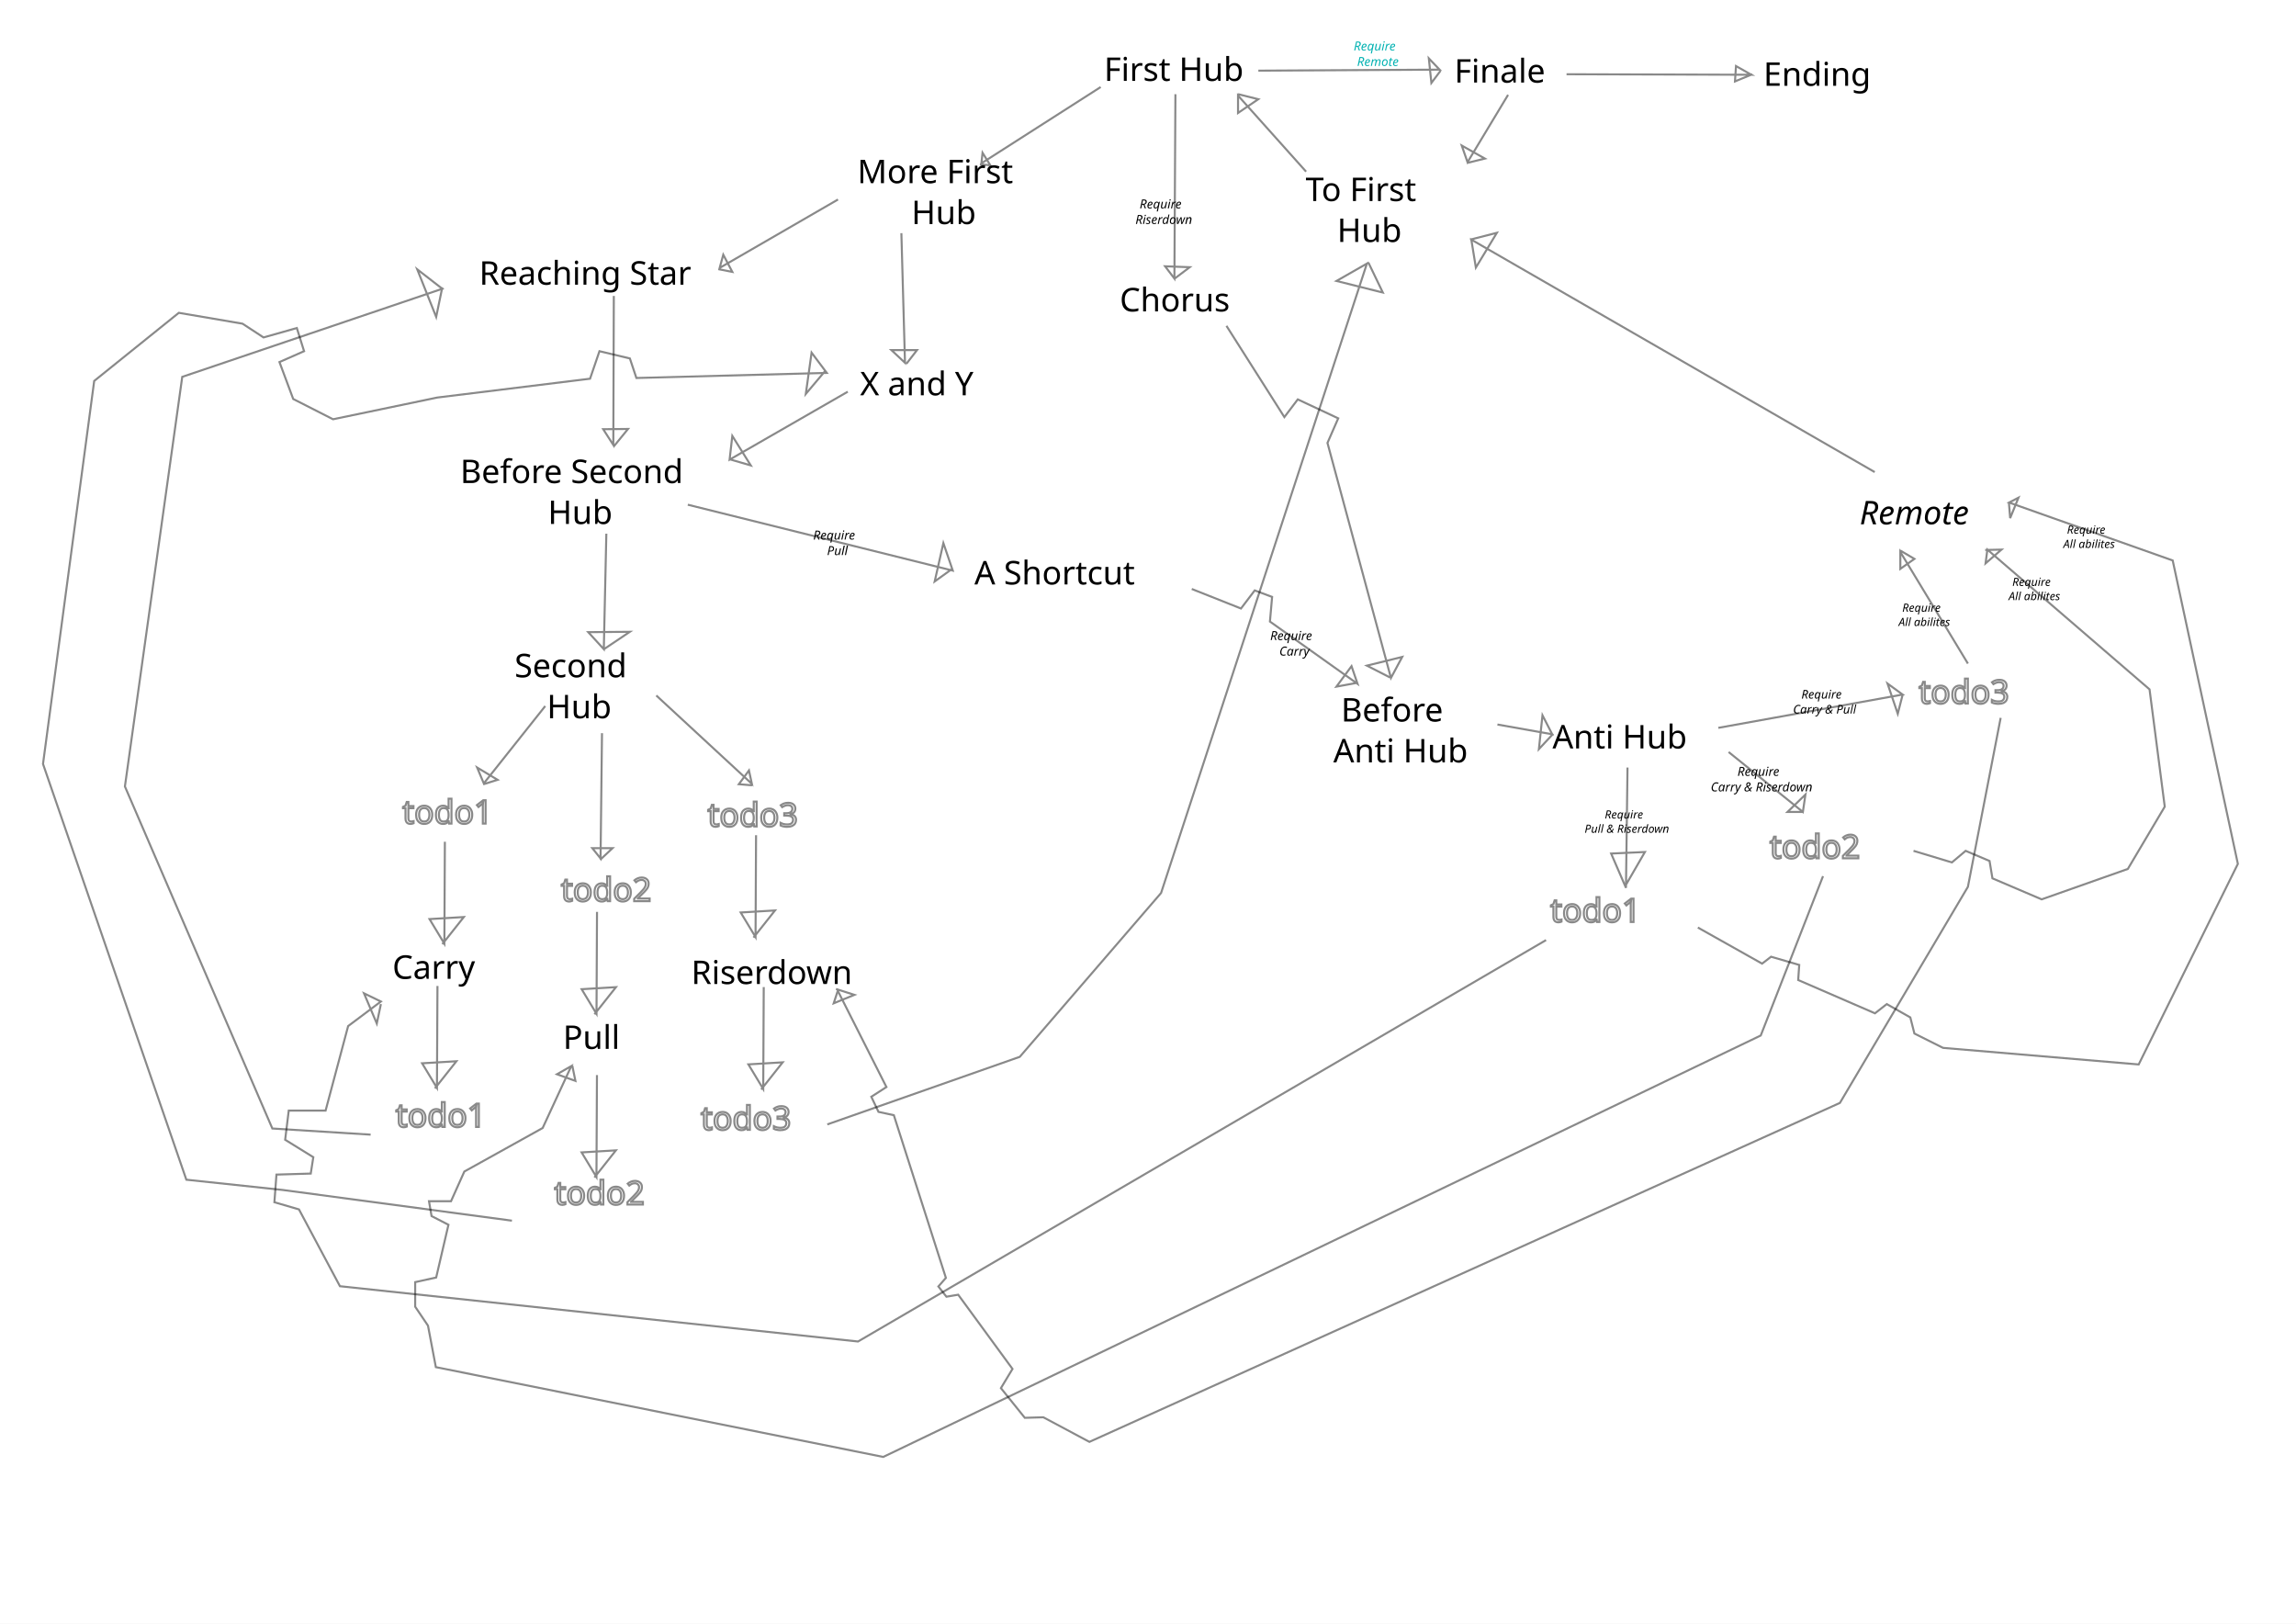
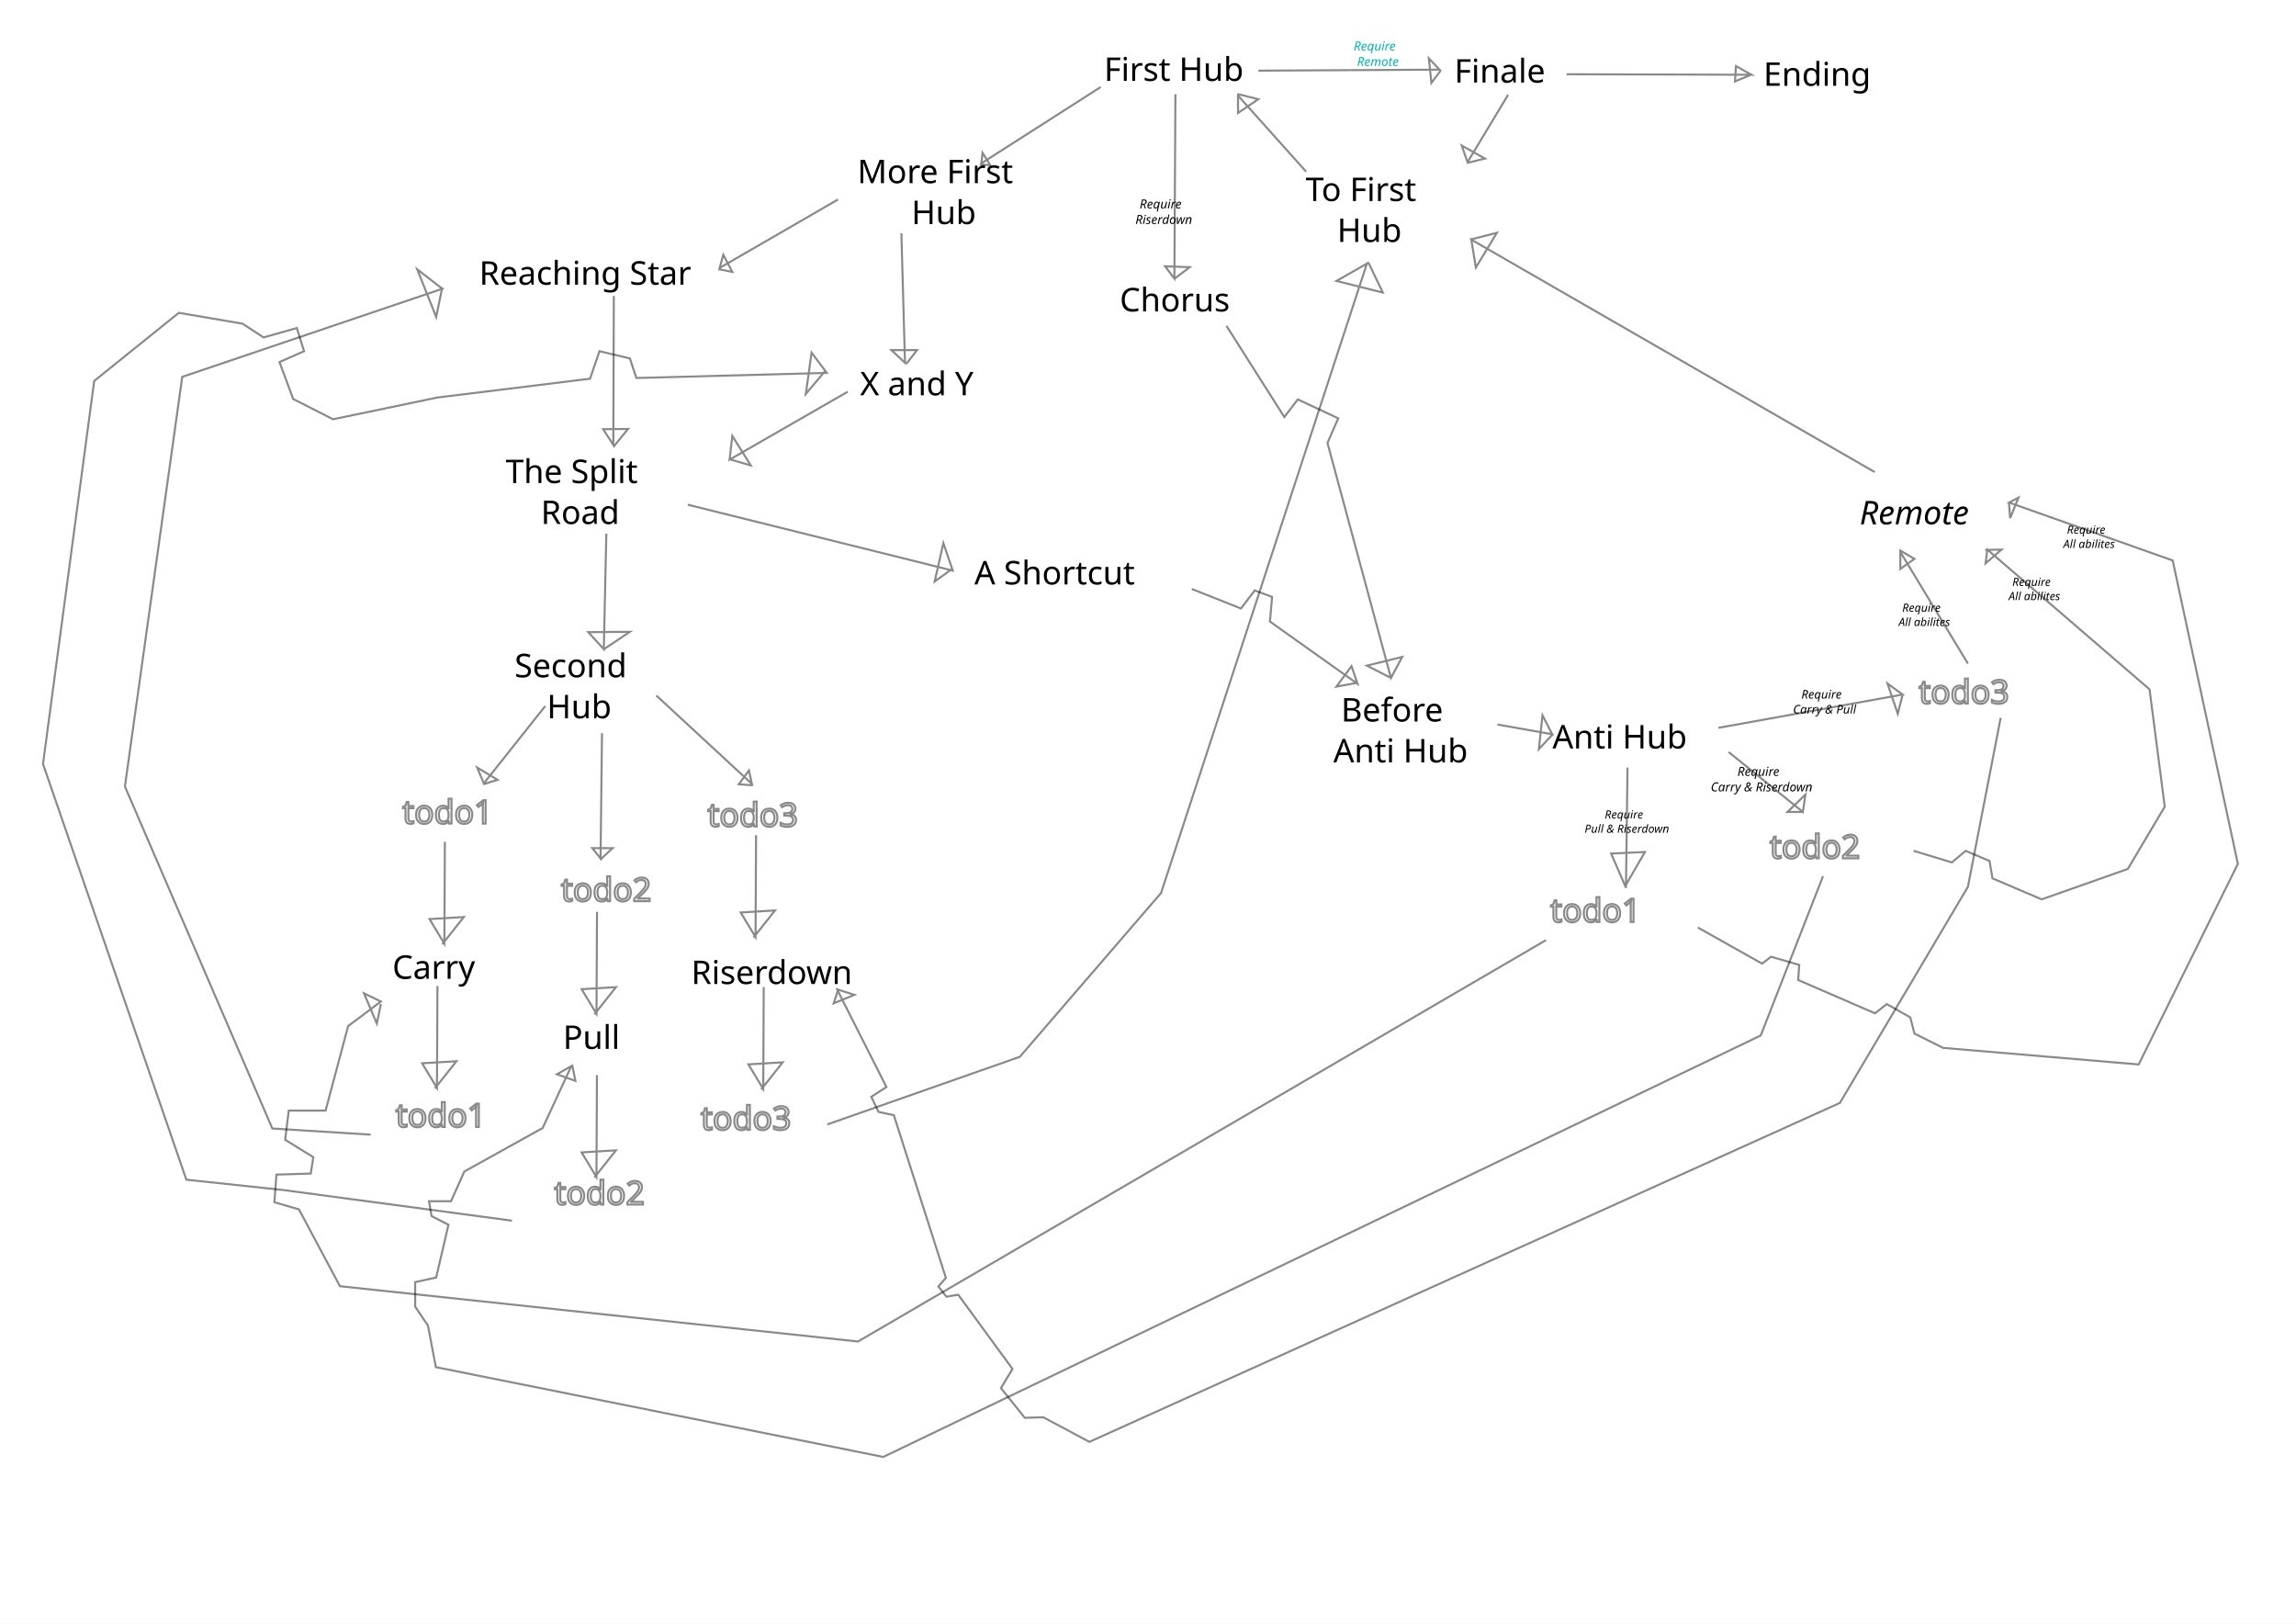
<svg xmlns="http://www.w3.org/2000/svg" width="297mm" height="210mm" viewBox="0 0 297 210" version="1.1" id="svg1">
  <defs id="defs1">
    <linearGradient id="swatch6">
      <stop style="stop-color:#000000;stop-opacity:1;" offset="0" id="stop6" />
    </linearGradient>
    <linearGradient id="swatch184">
      <stop style="stop-color:#000000;stop-opacity:1;" offset="0" id="stop184" />
    </linearGradient>
    <linearGradient id="swatch44">
      <stop style="stop-color:#000000;stop-opacity:1;" offset="0" id="stop44" />
    </linearGradient>
    <linearGradient id="swatch38">
      <stop style="stop-color:#000000;stop-opacity:1;" offset="0" id="stop38" />
    </linearGradient>
  </defs>
  <g id="layer2" style="mix-blend-mode:normal">
    <rect style="fill:#ffffff;fill-opacity:1;stroke:none;stroke-width:8.779;stroke-opacity:1;paint-order:stroke fill markers" id="rect57" width="297" height="209.997" x="0.001" y="0.002" />
  </g>
  <g id="layer1" style="opacity:1">
    <text xml:space="preserve" style="font-style:normal;font-variant:normal;font-weight:normal;font-stretch:normal;font-size:4.233px;font-family:sans-serif;-inkscape-font-specification:sans-serif;writing-mode:lr-tb;direction:ltr;fill:#000000;fill-opacity:1;stroke:none;stroke-width:0.265;stroke-opacity:1" x="142.817" y="10.458" id="text12">
      <tspan id="tspan12" style="stroke-width:0.265" x="142.817" y="10.458">First Hub</tspan>
      <tspan style="stroke-width:0.265" x="142.817" y="15.749" id="tspan13" />
    </text>
    <text xml:space="preserve" style="font-style:normal;font-variant:normal;font-weight:normal;font-stretch:normal;font-size:4.233px;font-family:sans-serif;-inkscape-font-specification:sans-serif;writing-mode:lr-tb;direction:ltr;fill:#000000;fill-opacity:1;stroke:none;stroke-width:0.265;stroke-opacity:1" x="188.13" y="10.677" id="text14">
      <tspan id="tspan14" style="stroke-width:0.265" x="188.13" y="10.677">Finale</tspan>
    </text>
    <text xml:space="preserve" style="font-style:normal;font-variant:normal;font-weight:normal;font-stretch:normal;font-size:4.233px;font-family:sans-serif;-inkscape-font-specification:sans-serif;writing-mode:lr-tb;direction:ltr;fill:#000000;fill-opacity:1;stroke:none;stroke-width:0.265;stroke-opacity:1" x="228.112" y="11.093" id="text15">
      <tspan id="tspan15" style="stroke-width:0.265" x="228.112" y="11.093">Ending</tspan>
      <tspan style="stroke-width:0.265" x="228.112" y="16.385" id="tspan16" />
    </text>
    <text xml:space="preserve" style="font-style:normal;font-variant:normal;font-weight:normal;font-stretch:normal;font-size:4.233px;font-family:sans-serif;-inkscape-font-specification:sans-serif;text-align:center;writing-mode:lr-tb;direction:ltr;text-anchor:middle;fill:#000000;fill-opacity:1;stroke:none;stroke-width:0.265;stroke-opacity:1" x="114.715" y="23.687" id="text17">
      <tspan id="tspan17" style="stroke-width:0.265" x="124.831" y="23.687">More First</tspan>
      <tspan style="stroke-width:0.265" x="124.831" y="28.979" id="tspan18">Hub</tspan>
    </text>
    <text xml:space="preserve" style="font-style:normal;font-variant:normal;font-weight:normal;font-stretch:normal;font-size:4.233px;font-family:sans-serif;-inkscape-font-specification:sans-serif;text-align:center;writing-mode:lr-tb;direction:ltr;text-anchor:middle;fill:#000000;fill-opacity:1;stroke:none;stroke-width:0.265;stroke-opacity:1" x="179.895" y="26" id="text17-1">
      <tspan id="tspan17-5" style="stroke-width:0.265" x="179.895" y="26">To First</tspan>
      <tspan style="stroke-width:0.265" x="179.895" y="31.292" id="tspan18-9">Hub</tspan>
    </text>
    <text xml:space="preserve" style="font-style:normal;font-variant:normal;font-weight:normal;font-stretch:normal;font-size:4.233px;font-family:sans-serif;-inkscape-font-specification:sans-serif;text-align:center;writing-mode:lr-tb;direction:ltr;text-anchor:middle;fill:#000000;fill-opacity:1;stroke:none;stroke-width:0.265;stroke-opacity:1" x="77.8" y="62.473" id="text17-1-0">
-       <tspan id="tspan17-5-3" style="stroke-width:0.265" x="77.8" y="62.473">Before Second</tspan>
-       <tspan style="stroke-width:0.265" x="77.8" y="67.765" id="tspan18-9-0">Hub</tspan>
+       <tspan style="stroke-width:0.265" x="77.8" y="62.473" id="tspan18-9-0">The Split</tspan>
+       <tspan style="stroke-width:0.265" x="77.8" y="67.765" id="tspan1">Road</tspan>
    </text>
    <text xml:space="preserve" style="font-style:normal;font-variant:normal;font-weight:normal;font-stretch:normal;font-size:4.233px;font-family:sans-serif;-inkscape-font-specification:sans-serif;text-align:center;writing-mode:lr-tb;direction:ltr;text-anchor:middle;fill:#000000;fill-opacity:1;stroke:none;stroke-width:0.265;stroke-opacity:1" x="77.674" y="87.595" id="text17-1-0-7">
      <tspan id="tspan17-5-3-6" style="stroke-width:0.265" x="77.674" y="87.595">Second</tspan>
      <tspan style="stroke-width:0.265" x="77.674" y="92.887" id="tspan18-9-0-3">Hub</tspan>
    </text>
    <text xml:space="preserve" style="font-style:normal;font-variant:normal;font-weight:normal;font-stretch:normal;font-size:4.233px;font-family:sans-serif;-inkscape-font-specification:sans-serif;text-align:center;writing-mode:lr-tb;direction:ltr;text-anchor:middle;fill:#000000;fill-opacity:1;stroke:none;stroke-width:0.265;stroke-opacity:1" x="212.272" y="96.794" id="text17-1-0-7-2">
      <tspan style="stroke-width:0.265" x="212.272" y="96.794" id="tspan18-9-0-3-7">Anti Hub</tspan>
    </text>
    <text xml:space="preserve" style="font-style:normal;font-variant:normal;font-weight:normal;font-stretch:normal;font-size:4.233px;font-family:sans-serif;-inkscape-font-specification:sans-serif;text-align:center;writing-mode:lr-tb;direction:ltr;text-anchor:middle;fill:#000000;fill-opacity:1;stroke:none;stroke-width:0.265;stroke-opacity:1" x="183.925" y="93.313" id="text17-1-0-7-2-0">
      <tspan style="stroke-width:0.265" x="183.925" y="93.313" id="tspan18-9-0-3-7-0">Before</tspan>
      <tspan style="stroke-width:0.265" x="183.925" y="98.605" id="tspan67">Anti Hub</tspan>
    </text>
    <text xml:space="preserve" style="font-style:normal;font-variant:normal;font-weight:normal;font-stretch:normal;font-size:4.233px;font-family:sans-serif;-inkscape-font-specification:sans-serif;text-align:center;writing-mode:lr-tb;direction:ltr;text-anchor:middle;fill:#000000;fill-opacity:1;stroke:none;stroke-width:0.265;stroke-opacity:1" x="139.173" y="75.589" id="text17-1-0-7-2-0-7">
      <tspan style="stroke-width:0.265" x="139.173" y="75.589" id="tspan67-6">A Shortcut</tspan>
    </text>
    <text xml:space="preserve" style="font-style:normal;font-variant:normal;font-weight:normal;font-stretch:normal;font-size:4.233px;font-family:sans-serif;-inkscape-font-specification:sans-serif;text-align:center;writing-mode:lr-tb;direction:ltr;text-anchor:middle;fill:none;fill-opacity:1;stroke:#000000;stroke-width:0.265;stroke-opacity:0.462" x="209.142" y="119.24" id="text17-1-0-7-2-9">
      <tspan style="stroke-width:0.265;fill:none;stroke:#000000;stroke-opacity:0.462" x="209.142" y="119.24" id="tspan18-9-0-3-7-6">todo1</tspan>
    </text>
    <text xml:space="preserve" style="font-style:normal;font-variant:normal;font-weight:normal;font-stretch:normal;font-size:4.233px;font-family:sans-serif;-inkscape-font-specification:sans-serif;text-align:center;writing-mode:lr-tb;direction:ltr;text-anchor:middle;fill:none;fill-opacity:1;stroke:#000000;stroke-width:0.265;stroke-opacity:0.462" x="237.518" y="111.008" id="text17-1-0-7-2-9-8">
      <tspan style="stroke-width:0.265;fill:none;stroke:#000000;stroke-opacity:0.462" x="237.518" y="111.008" id="tspan18-9-0-3-7-6-6">todo2</tspan>
    </text>
    <text xml:space="preserve" style="font-style:normal;font-variant:normal;font-weight:normal;font-stretch:normal;font-size:4.233px;font-family:sans-serif;-inkscape-font-specification:sans-serif;text-align:center;writing-mode:lr-tb;direction:ltr;text-anchor:middle;fill:none;fill-opacity:1;stroke:#000000;stroke-width:0.265;stroke-opacity:0.462" x="256.806" y="90.985" id="text17-1-0-7-2-9-8-0">
      <tspan style="stroke-width:0.265;fill:none;stroke:#000000;stroke-opacity:0.462" x="256.806" y="90.985" id="tspan18-9-0-3-7-6-6-5">todo3</tspan>
    </text>
    <text xml:space="preserve" style="font-style:normal;font-variant:normal;font-weight:normal;font-stretch:normal;font-size:1.549px;font-family:sans-serif;-inkscape-font-specification:sans-serif;text-align:center;writing-mode:lr-tb;direction:ltr;text-anchor:middle;fill:#000000;fill-opacity:1;stroke:none;stroke-width:0.194;stroke-opacity:1" x="237.028" y="90.348" id="text17-1-0-7-2-1-8">
      <tspan style="font-style:italic;font-variant:normal;font-weight:normal;font-stretch:normal;font-size:1.549px;font-family:sans-serif;-inkscape-font-specification:'sans-serif Italic';stroke-width:0.194" x="237.028" y="90.348" id="tspan41-7">Require</tspan>
      <tspan style="font-style:italic;font-variant:normal;font-weight:normal;font-stretch:normal;font-size:1.549px;font-family:sans-serif;-inkscape-font-specification:'sans-serif Italic';stroke-width:0.194" x="237.028" y="92.285" id="tspan54">Carry &amp; Pull</tspan>
    </text>
    <text xml:space="preserve" style="font-style:normal;font-variant:normal;font-weight:normal;font-stretch:normal;font-size:1.609px;font-family:sans-serif;-inkscape-font-specification:sans-serif;text-align:center;writing-mode:lr-tb;direction:ltr;text-anchor:middle;fill:#000000;fill-opacity:1;stroke:none;stroke-width:0.201;stroke-opacity:1" x="228.918" y="100.342" id="text17-1-0-7-2-1-8-0">
      <tspan style="font-style:italic;font-variant:normal;font-weight:normal;font-stretch:normal;font-size:1.609px;font-family:sans-serif;-inkscape-font-specification:'sans-serif Italic';stroke-width:0.201" x="228.918" y="100.342" id="tspan41-7-3">Require</tspan>
      <tspan style="font-style:italic;font-variant:normal;font-weight:normal;font-stretch:normal;font-size:1.609px;font-family:sans-serif;-inkscape-font-specification:'sans-serif Italic';stroke-width:0.201" x="228.918" y="102.353" id="tspan54-0">Carry &amp; Riserdown</tspan>
    </text>
    <text xml:space="preserve" style="font-style:normal;font-variant:normal;font-weight:normal;font-stretch:normal;font-size:1.609px;font-family:sans-serif;-inkscape-font-specification:sans-serif;text-align:center;writing-mode:lr-tb;direction:ltr;text-anchor:middle;fill:#000000;fill-opacity:1;stroke:none;stroke-width:0.201;stroke-opacity:1" x="151.592" y="26.951" id="text17-1-0-7-2-1-8-0-3">
      <tspan style="font-style:italic;font-variant:normal;font-weight:normal;font-stretch:normal;font-size:1.609px;font-family:sans-serif;-inkscape-font-specification:'sans-serif Italic';stroke-width:0.201" x="151.592" y="26.951" id="tspan41-7-3-9">Require</tspan>
      <tspan style="font-style:italic;font-variant:normal;font-weight:normal;font-stretch:normal;font-size:1.609px;font-family:sans-serif;-inkscape-font-specification:'sans-serif Italic';stroke-width:0.201" x="151.592" y="28.962" id="tspan54-0-1">Riserdown</tspan>
-     </text>
-     <text xml:space="preserve" style="font-style:normal;font-variant:normal;font-weight:normal;font-stretch:normal;font-size:1.609px;font-family:sans-serif;-inkscape-font-specification:sans-serif;text-align:center;writing-mode:lr-tb;direction:ltr;text-anchor:middle;fill:#000000;fill-opacity:1;stroke:none;stroke-width:0.201;stroke-opacity:1" x="109.365" y="69.78" id="text17-1-0-7-2-1-8-0-3-2">
-       <tspan style="font-style:italic;font-variant:normal;font-weight:normal;font-stretch:normal;font-size:1.609px;font-family:sans-serif;-inkscape-font-specification:'sans-serif Italic';stroke-width:0.201" x="109.365" y="69.78" id="tspan54-0-1-4">Require</tspan>
-       <tspan style="font-style:italic;font-variant:normal;font-weight:normal;font-stretch:normal;font-size:1.609px;font-family:sans-serif;-inkscape-font-specification:'sans-serif Italic';stroke-width:0.201" x="109.365" y="71.791" id="tspan81">Pull</tspan>
-     </text>
-     <text xml:space="preserve" style="font-style:normal;font-variant:normal;font-weight:normal;font-stretch:normal;font-size:1.609px;font-family:sans-serif;-inkscape-font-specification:sans-serif;text-align:center;writing-mode:lr-tb;direction:ltr;text-anchor:middle;fill:#000000;fill-opacity:1;stroke:none;stroke-width:0.201;stroke-opacity:1" x="168.48" y="82.779" id="text17-1-0-7-2-1-8-0-3-2-6">
-       <tspan style="font-style:italic;font-variant:normal;font-weight:normal;font-stretch:normal;font-size:1.609px;font-family:sans-serif;-inkscape-font-specification:'sans-serif Italic';stroke-width:0.201" x="168.48" y="82.779" id="tspan54-0-1-4-0">Require</tspan>
-       <tspan style="font-style:italic;font-variant:normal;font-weight:normal;font-stretch:normal;font-size:1.609px;font-family:sans-serif;-inkscape-font-specification:'sans-serif Italic';stroke-width:0.201" x="168.48" y="84.791" id="tspan81-5">Carry</tspan>
    </text>
    <text xml:space="preserve" style="font-style:normal;font-variant:normal;font-weight:normal;font-stretch:normal;font-size:1.609px;font-family:sans-serif;-inkscape-font-specification:sans-serif;text-align:center;writing-mode:lr-tb;direction:ltr;text-anchor:middle;fill:#00b1b1;fill-opacity:1;stroke:none;stroke-width:0.201;stroke-opacity:1" x="179.279" y="6.521" id="text17-1-0-7-2-1-8-0-3-3">
      <tspan style="font-style:italic;font-variant:normal;font-weight:normal;font-stretch:normal;font-size:1.609px;font-family:sans-serif;-inkscape-font-specification:'sans-serif Italic';fill:#00b1b1;fill-opacity:1;stroke-width:0.201" x="179.279" y="6.521" id="tspan41-7-3-9-8">Require</tspan>
      <tspan style="font-style:italic;font-variant:normal;font-weight:normal;font-stretch:normal;font-size:1.609px;font-family:sans-serif;-inkscape-font-specification:'sans-serif Italic';fill:#00b1b1;fill-opacity:1;stroke-width:0.201" x="179.279" y="8.533" id="tspan54-0-1-0">Remote</tspan>
    </text>
    <text xml:space="preserve" style="font-style:normal;font-variant:normal;font-weight:normal;font-stretch:normal;font-size:1.475px;font-family:sans-serif;-inkscape-font-specification:sans-serif;text-align:center;writing-mode:lr-tb;direction:ltr;text-anchor:middle;fill:#000000;fill-opacity:1;stroke:none;stroke-width:0.185;stroke-opacity:1" x="211.406" y="105.856" id="text17-1-0-7-2-1-8-0-2">
      <tspan style="font-style:italic;font-variant:normal;font-weight:normal;font-stretch:normal;font-size:1.475px;font-family:sans-serif;-inkscape-font-specification:'sans-serif Italic';stroke-width:0.185" x="211.406" y="105.856" id="tspan41-7-3-2">Require</tspan>
      <tspan style="font-style:italic;font-variant:normal;font-weight:normal;font-stretch:normal;font-size:1.475px;font-family:sans-serif;-inkscape-font-specification:'sans-serif Italic';stroke-width:0.185" x="211.406" y="107.7" id="tspan54-0-4">Pull &amp; Riserdown</tspan>
    </text>
    <text xml:space="preserve" style="font-style:normal;font-variant:normal;font-weight:normal;font-stretch:normal;font-size:1.475px;font-family:sans-serif;-inkscape-font-specification:sans-serif;text-align:center;writing-mode:lr-tb;direction:ltr;text-anchor:middle;fill:#000000;fill-opacity:1;stroke:none;stroke-width:0.185;stroke-opacity:1" x="249.889" y="79.119" id="text17-1-0-7-2-1-8-0-2-4">
      <tspan style="font-style:italic;font-variant:normal;font-weight:normal;font-stretch:normal;font-size:1.475px;font-family:sans-serif;-inkscape-font-specification:'sans-serif Italic';stroke-width:0.185" x="249.889" y="79.119" id="tspan54-0-4-2">Require</tspan>
      <tspan style="font-style:italic;font-variant:normal;font-weight:normal;font-stretch:normal;font-size:1.475px;font-family:sans-serif;-inkscape-font-specification:'sans-serif Italic';stroke-width:0.185" x="249.889" y="80.963" id="tspan62">All abilites</tspan>
    </text>
    <text xml:space="preserve" style="font-style:normal;font-variant:normal;font-weight:normal;font-stretch:normal;font-size:1.475px;font-family:sans-serif;-inkscape-font-specification:sans-serif;text-align:center;writing-mode:lr-tb;direction:ltr;text-anchor:middle;fill:#000000;fill-opacity:1;stroke:none;stroke-width:0.185;stroke-opacity:1" x="264.124" y="75.778" id="text17-1-0-7-2-1-8-0-2-4-8">
      <tspan style="font-style:italic;font-variant:normal;font-weight:normal;font-stretch:normal;font-size:1.475px;font-family:sans-serif;-inkscape-font-specification:'sans-serif Italic';stroke-width:0.185" x="264.124" y="75.778" id="tspan54-0-4-2-4">Require</tspan>
      <tspan style="font-style:italic;font-variant:normal;font-weight:normal;font-stretch:normal;font-size:1.475px;font-family:sans-serif;-inkscape-font-specification:'sans-serif Italic';stroke-width:0.185" x="264.124" y="77.621" id="tspan62-7">All abilites</tspan>
    </text>
    <text xml:space="preserve" style="font-style:normal;font-variant:normal;font-weight:normal;font-stretch:normal;font-size:1.475px;font-family:sans-serif;-inkscape-font-specification:sans-serif;text-align:center;writing-mode:lr-tb;direction:ltr;text-anchor:middle;fill:#000000;fill-opacity:1;stroke:none;stroke-width:0.185;stroke-opacity:1" x="271.198" y="69.023" id="text17-1-0-7-2-1-8-0-2-4-2">
      <tspan style="font-style:italic;font-variant:normal;font-weight:normal;font-stretch:normal;font-size:1.475px;font-family:sans-serif;-inkscape-font-specification:'sans-serif Italic';stroke-width:0.185" x="271.198" y="69.023" id="tspan54-0-4-2-9">Require</tspan>
      <tspan style="font-style:italic;font-variant:normal;font-weight:normal;font-stretch:normal;font-size:1.475px;font-family:sans-serif;-inkscape-font-specification:'sans-serif Italic';stroke-width:0.185" x="271.198" y="70.866" id="tspan62-9">All abilites</tspan>
    </text>
    <text xml:space="preserve" style="font-style:normal;font-variant:normal;font-weight:normal;font-stretch:normal;font-size:4.233px;font-family:sans-serif;-inkscape-font-specification:sans-serif;writing-mode:lr-tb;direction:ltr;fill:#000000;fill-opacity:1;stroke:none;stroke-width:0.265;stroke-opacity:1" x="144.836" y="40.275" id="text17-9">
      <tspan style="stroke-width:0.265" x="144.836" y="40.275" id="tspan18-3">Chorus</tspan>
    </text>
    <text xml:space="preserve" style="font-style:normal;font-variant:normal;font-weight:normal;font-stretch:normal;font-size:4.233px;font-family:sans-serif;-inkscape-font-specification:sans-serif;writing-mode:lr-tb;direction:ltr;fill:#000000;fill-opacity:1;stroke:none;stroke-width:0.265;stroke-opacity:1" x="111.254" y="51.124" id="text19">
      <tspan id="tspan19" style="stroke-width:0.265" x="111.254" y="51.124">X and Y</tspan>
    </text>
    <text xml:space="preserve" style="font-style:normal;font-variant:normal;font-weight:normal;font-stretch:normal;font-size:4.233px;font-family:sans-serif;-inkscape-font-specification:sans-serif;writing-mode:lr-tb;direction:ltr;fill:#000000;fill-opacity:1;stroke:none;stroke-width:0.265;stroke-opacity:1" x="61.984" y="36.82" id="text20">
      <tspan id="tspan20" style="stroke-width:0.265" x="61.984" y="36.82">Reaching Star</tspan>
    </text>
    <text xml:space="preserve" style="font-style:normal;font-variant:normal;font-weight:normal;font-stretch:normal;font-size:4.233px;font-family:sans-serif;-inkscape-font-specification:sans-serif;writing-mode:lr-tb;direction:ltr;fill:none;fill-opacity:1;stroke:#000000;stroke-width:0.265;stroke-opacity:0.462" x="52.061" y="106.518" id="text21">
      <tspan id="tspan21" style="stroke-width:0.265;stroke:#000000;stroke-opacity:0.462;fill:none" x="52.061" y="106.518">todo1</tspan>
    </text>
    <text xml:space="preserve" style="font-style:normal;font-variant:normal;font-weight:normal;font-stretch:normal;font-size:4.233px;font-family:sans-serif;-inkscape-font-specification:sans-serif;writing-mode:lr-tb;direction:ltr;fill:#000000;fill-opacity:1;stroke:none;stroke-width:0.265;stroke-opacity:1" x="50.751" y="126.597" id="text21-2">
      <tspan id="tspan21-7" style="stroke-width:0.265" x="50.751" y="126.597">Carry</tspan>
    </text>
    <text xml:space="preserve" style="font-style:normal;font-variant:normal;font-weight:normal;font-stretch:normal;font-size:4.233px;font-family:sans-serif;-inkscape-font-specification:sans-serif;writing-mode:lr-tb;direction:ltr;fill:none;fill-opacity:1;stroke:#000000;stroke-width:0.265;stroke-opacity:0.462" x="72.58" y="116.551" id="text22">
      <tspan style="stroke-width:0.265;stroke:#000000;stroke-opacity:0.462;fill:none" x="72.58" y="116.551" id="tspan23">todo2</tspan>
      <tspan style="stroke-width:0.265;stroke:#000000;stroke-opacity:0.462;fill:none" x="72.58" y="121.843" id="tspan71" />
    </text>
    <text xml:space="preserve" style="font-style:normal;font-variant:normal;font-weight:normal;font-stretch:normal;font-size:4.233px;font-family:sans-serif;-inkscape-font-specification:sans-serif;writing-mode:lr-tb;direction:ltr;fill:#000000;fill-opacity:1;stroke:none;stroke-width:0.265;stroke-opacity:1" x="72.823" y="135.66" id="text22-8">
      <tspan style="stroke-width:0.265" x="72.823" y="135.66" id="tspan23-2">Pull</tspan>
    </text>
    <text xml:space="preserve" style="font-style:normal;font-variant:normal;font-weight:normal;font-stretch:normal;font-size:4.233px;font-family:sans-serif;-inkscape-font-specification:sans-serif;writing-mode:lr-tb;direction:ltr;fill:none;fill-opacity:1;stroke:#000000;stroke-width:0.265;stroke-opacity:0.462" x="91.534" y="106.892" id="text24">
      <tspan style="stroke-width:0.265;stroke:#000000;stroke-opacity:0.462;fill:none" x="91.534" y="106.892" id="tspan25">todo3</tspan>
    </text>
    <text xml:space="preserve" style="font-style:normal;font-variant:normal;font-weight:normal;font-stretch:normal;font-size:4.233px;font-family:sans-serif;-inkscape-font-specification:sans-serif;writing-mode:lr-tb;direction:ltr;fill:none;fill-opacity:1;stroke:#000000;stroke-width:0.265;stroke-opacity:0.462" x="51.188" y="145.753" id="text21-1">
      <tspan id="tspan21-0" style="stroke-width:0.265;stroke:#000000;stroke-opacity:0.462;fill:none" x="51.188" y="145.753">todo1</tspan>
    </text>
    <text xml:space="preserve" style="font-style:normal;font-variant:normal;font-weight:normal;font-stretch:normal;font-size:4.233px;font-family:sans-serif;-inkscape-font-specification:sans-serif;writing-mode:lr-tb;direction:ltr;fill:none;fill-opacity:1;stroke:#000000;stroke-width:0.265;stroke-opacity:0.462" x="71.707" y="155.787" id="text22-7">
      <tspan style="stroke-width:0.265;stroke:#000000;stroke-opacity:0.462;fill:none" x="71.707" y="155.787" id="tspan23-5">todo2</tspan>
      <tspan style="stroke-width:0.265;stroke:#000000;stroke-opacity:0.462;fill:none" x="71.707" y="161.079" id="tspan71-8" />
    </text>
    <text xml:space="preserve" style="font-style:normal;font-variant:normal;font-weight:normal;font-stretch:normal;font-size:4.233px;font-family:sans-serif;-inkscape-font-specification:sans-serif;writing-mode:lr-tb;direction:ltr;fill:none;fill-opacity:1;stroke:#000000;stroke-width:0.265;stroke-opacity:0.462" x="90.661" y="146.128" id="text24-7">
      <tspan style="stroke-width:0.265;stroke:#000000;stroke-opacity:0.462;fill:none" x="90.661" y="146.128" id="tspan25-0">todo3</tspan>
    </text>
    <text xml:space="preserve" style="font-style:normal;font-variant:normal;font-weight:normal;font-stretch:normal;font-size:4.233px;font-family:sans-serif;-inkscape-font-specification:sans-serif;writing-mode:lr-tb;direction:ltr;fill:#000000;fill-opacity:1;stroke:none;stroke-width:0.265;stroke-opacity:1" x="89.414" y="127.269" id="text24-1">
      <tspan id="tspan24-5" style="stroke-width:0.265" x="89.414" y="127.269">Riserdown</tspan>
      <tspan style="stroke-width:0.265" x="89.414" y="132.561" id="tspan25-9" />
    </text>
    <path style="fill:none;fill-opacity:1;stroke:#000000;stroke-width:0.265;stroke-opacity:0.462" d="m 202.641,9.602 23.906,0.066 -1.987,-1.126 -0.132,1.987 2.252,-0.927" id="path26" />
    <path style="fill:none;fill-opacity:1;stroke:#000000;stroke-width:0.265;stroke-opacity:0.462" d="m 162.775,9.139 23.443,-0.132 -1.391,-1.457 0.331,3.179 1.192,-1.589" id="path27" />
    <path style="fill:none;fill-opacity:1;stroke:#000000;stroke-width:0.265;stroke-opacity:0.462" d="m 168.949,22.196 -8.803,-9.834 v 2.248 l 2.622,-1.779 -2.622,-0.656" id="path28" />
    <path style="fill:none;fill-opacity:1;stroke:#000000;stroke-width:0.265;stroke-opacity:0.462" d="m 195.078,12.268 -5.245,8.71 -0.749,-2.154 2.997,1.686 -2.312,0.566" id="path29" />
    <path style="fill:none;fill-opacity:1;stroke:#000000;stroke-width:0.265;stroke-opacity:0.462" d="m 152.047,12.185 -0.132,23.84 -1.204,-1.584 3.184,0.117 -1.92,1.452" id="path31" />
    <path style="fill:none;fill-opacity:1;stroke:#000000;stroke-width:0.265;stroke-opacity:0.462" d="m 142.378,11.258 -15.43,9.867 0.15,-1.364 1.007,1.616 -1.346,-0.129" id="path32" />
    <path style="fill:none;fill-opacity:1;stroke:#000000;stroke-width:0.265;stroke-opacity:0.462" d="m 108.403,25.801 -15.312,8.85 0.468,-1.709 1.171,2.224 -1.791,-0.351" id="path34" />
    <path style="fill:none;fill-opacity:1;stroke:#000000;stroke-width:0.265;stroke-opacity:0.462" d="m 116.598,30.156 0.468,16.764 -1.756,-1.64 h 3.311 l -1.374,1.771" id="path35" />
    <path style="fill:none;fill-opacity:1;stroke:#000000;stroke-width:0.265;stroke-opacity:0.462" d="m 79.401,38.277 -0.066,19.271 -1.308,-2.036 3.212,-0.033 -1.838,2.252" id="path36" />
    <path style="fill:none;fill-opacity:1;stroke:#000000;stroke-width:0.265;stroke-opacity:0.462" d="m 109.664,50.66 -15.286,8.786 0.351,-3.067 2.388,3.816 -2.81,-0.819" id="path37" />
    <path style="fill:none;fill-opacity:1;stroke:#000000;stroke-width:0.265;stroke-opacity:0.462" d="m 78.434,69.022 -0.328,14.938 -2.014,-2.201 5.385,-0.047 -3.418,2.294" id="path38" />
    <path style="fill:none;fill-opacity:1;stroke:#000000;stroke-width:0.265;stroke-opacity:0.462" d="m 70.527,91.321 -7.947,10 -0.861,-2.053 2.649,1.589 -1.854,0.579" id="path39" />
    <path style="fill:none;fill-opacity:1;stroke:#000000;stroke-width:0.265;stroke-opacity:0.462" d="m 77.872,94.823 -0.187,16.202 -1.066,-1.328 h 2.616 l -1.606,1.507" id="path40" />
    <path style="fill:none;fill-opacity:1;stroke:#000000;stroke-width:0.265;stroke-opacity:0.462" d="m 84.896,89.953 12.362,11.426 -0.375,-1.733 -1.311,1.779 1.721,0.14" id="path41" />
    <path style="fill:none;fill-opacity:1;stroke:#000000;stroke-width:0.265;stroke-opacity:0.462" d="m 210.527,99.267 -0.199,15.562 -1.92,-4.437 4.371,-0.199 -2.45,4.238" id="path49" />
    <path style="fill:none;fill-opacity:1;stroke:#000000;stroke-width:0.265;stroke-opacity:0.462" d="m 223.61,97.265 9.602,7.748 0.331,-2.252 -2.318,2.252 h 1.987" id="path50" />
    <path style="fill:none;fill-opacity:1;stroke:#000000;stroke-width:0.265;stroke-opacity:0.462" d="m 222.275,94.135 23.84,-4.304 -1.954,-1.424 1.324,3.907 0.621,-2.419" id="path55" />
    <path style="fill:none;fill-opacity:1;stroke:#000000;stroke-width:0.265;stroke-opacity:0.462" d="m 219.627,119.962 8.311,4.669 1.159,-0.894 3.642,1.06 -0.132,1.954 9.933,4.304 1.523,-1.192 3.046,1.722 0.53,2.086 3.708,1.854 25.303,2.145 12.83,-25.942 -8.429,-39.24 -21.165,-7.492 1.217,-0.632 -1.077,2.646 -0.164,-2.014" id="path59" />
    <path style="fill:none;fill-opacity:1;stroke:#000000;stroke-width:0.265;stroke-opacity:0.462" d="m 247.524,110.042 4.964,1.498 1.779,-1.498 3.091,1.311 0.375,2.248 6.368,2.716 11.145,-3.933 4.776,-8.054 -1.967,-15.172 -20.978,-18.075 -0.234,1.779 2.06,-1.779 -2.107,0.047" id="path60" />
    <path style="fill:none;fill-opacity:1;stroke:#000000;stroke-width:0.265;stroke-opacity:0.462" d="m 254.559,85.824 -8.741,-14.436 1e-5,2.185 1.821,-1.291 -1.854,-1.093" id="path61" />
    <text xml:space="preserve" style="font-style:italic;font-variant:normal;font-weight:normal;font-stretch:normal;font-size:4.233px;font-family:sans-serif;-inkscape-font-specification:'sans-serif Italic';writing-mode:lr-tb;direction:ltr;fill:none;fill-opacity:1;stroke:#000000;stroke-width:0.265;stroke-opacity:0.462" x="240.546" y="67.812" id="text64">
      <tspan id="tspan64" style="font-size:4.233px;fill:#000000;fill-opacity:1;stroke:none;stroke-width:0.265" x="240.546" y="67.812">Remote</tspan>
    </text>
    <path style="fill:none;fill-opacity:1;stroke:#000000;stroke-width:0.265;stroke-opacity:0.462" d="m 242.506,61.057 -52.183,-30.065 0.588,3.613 2.716,-4.495 -3.465,0.89" id="path64" />
    <path style="fill:none;fill-opacity:1;stroke:#000000;stroke-width:0.265;stroke-opacity:0.462" d="m 193.701,93.705 7.086,1.258 -1.258,-2.45 -0.464,4.371 1.854,-1.987" id="path68" />
    <path style="fill:none;fill-opacity:1;stroke:#000000;stroke-width:0.265;stroke-opacity:0.462" d="m 57.547,108.87 -0.066,13.178 -1.92,-3.179 4.437,-0.265 -2.781,3.51" id="path72" />
    <path style="fill:none;fill-opacity:1;stroke:#000000;stroke-width:0.265;stroke-opacity:0.462" d="m 77.227,117.938 -0.066,13.178 -1.92,-3.179 4.437,-0.265 -2.781,3.51" id="path72-2" />
    <path style="fill:none;fill-opacity:1;stroke:#000000;stroke-width:0.265;stroke-opacity:0.462" d="m 97.8,108.018 -0.066,13.178 -1.92,-3.179 4.437,-0.265 -2.781,3.51" id="path72-4" />
    <path style="fill:none;fill-opacity:1;stroke:#000000;stroke-width:0.265;stroke-opacity:0.462" d="m 56.588,127.521 -0.066,13.178 -1.92,-3.179 4.437,-0.265 -2.781,3.51" id="path72-5" />
    <path style="fill:none;fill-opacity:1;stroke:#000000;stroke-width:0.265;stroke-opacity:0.462" d="m 77.22,139.046 -0.066,13.178 -1.92,-3.179 4.437,-0.265 -2.781,3.51" id="path72-28" />
    <path style="fill:none;fill-opacity:1;stroke:#000000;stroke-width:0.265;stroke-opacity:0.462" d="m 98.794,127.661 -0.066,13.178 -1.92,-3.179 4.437,-0.265 -2.781,3.51" id="path72-0" />
    <path style="fill:none;fill-opacity:1;stroke:#000000;stroke-width:0.265;stroke-opacity:0.462" d="m 47.945,146.749 -12.715,-0.795 -19.072,-44.237 7.417,-52.978 33.641,-11.39 -3.245,-2.516 2.45,6.159 0.795,-3.841" id="path73" />
    <path style="fill:none;fill-opacity:1;stroke:#000000;stroke-width:0.265;stroke-opacity:0.462" d="M 66.222,157.874 36.555,153.901 24.105,152.576 5.563,98.804 12.185,49.269 23.132,40.458 l 8.241,1.405 2.716,1.779 4.308,-1.217 0.937,2.997 -3.184,1.405 1.779,4.776 5.151,2.622 13.486,-2.81 19.761,-2.435 1.217,-3.559 3.933,0.937 0.843,2.529 24.631,-0.656 -1.967,-2.622 -0.749,5.338 2.529,-2.997" id="path74" />
    <path style="fill:none;fill-opacity:1;stroke:#000000;stroke-width:0.265;stroke-opacity:0.462" d="m 107.015,145.424 24.9,-8.741 18.277,-21.191 26.624,-81.402 -3.933,2.248 5.994,1.498 -1.873,-3.887" id="path75" />
    <path style="fill:none;fill-opacity:1;stroke:#000000;stroke-width:0.265;stroke-opacity:0.462" d="m 88.97,65.276 34.277,8.522 -1.217,-3.559 -1.124,4.964 2.341,-1.686" id="path76" />
    <path style="fill:none;fill-opacity:1;stroke:#000000;stroke-width:0.265;stroke-opacity:0.462" d="m 154.159,76.172 6.368,2.529 1.779,-2.341 2.248,0.843 -0.281,3.184 11.332,8.054 -0.778,-2.285 -1.954,2.649 2.715,-0.497" id="path77" />
    <path style="fill:none;fill-opacity:1;stroke:#000000;stroke-width:0.265;stroke-opacity:0.462" d="m 199.992,121.584 -89.003,51.918 -67.017,-7.152 -5.298,-9.933 -3.179,-0.927 0.265,-3.576 4.437,-0.132 0.331,-2.119 -3.642,-2.252 0.464,-3.775 h 4.768 l 2.914,-10.927 4.238,-3.179 -2.185,-1.06 1.656,3.907 0.53,-2.516" id="path78" />
    <path style="fill:none;fill-opacity:1;stroke:#000000;stroke-width:0.265;stroke-opacity:0.462" d="m 235.817,113.32 -8.054,20.604 -113.507,54.506 -57.877,-11.613 -1.017,-5.366 -1.656,-2.45 v -3.179 l 2.715,-0.596 1.589,-6.821 -2.185,-1.126 -0.331,-1.92 h 2.848 l 1.722,-3.841 10.132,-5.629 3.708,-8.013 -1.854,1.06 2.384,0.861 -0.402,-1.962" id="path79" />
    <path style="fill:none;fill-opacity:1;stroke:#000000;stroke-width:0.265;stroke-opacity:0.462" d="m 258.797,92.844 -4.238,21.853 -16.556,27.946 -97.082,43.839 -5.96,-3.179 -2.396,0.068 -3.091,-3.84 1.498,-2.482 -7.024,-9.599 -1.522,0.258 -1.042,-1.323 0.972,-1.112 -6.733,-21.041 -1.987,-0.43 -0.927,-1.954 1.954,-1.258 -6.291,-12.45 -0.53,1.622 2.682,-1.093 -2.384,-0.762" id="path80" />
    <path style="fill:none;fill-opacity:1;stroke:#000000;stroke-width:0.265;stroke-opacity:0.462" d="m 158.648,42.144 7.492,11.8 1.734,-2.29 5.232,2.45 -1.391,3.179 8.212,30.396 1.457,-2.715 -4.569,1.126 2.98,1.523" id="path81" />
  </g>
</svg>
